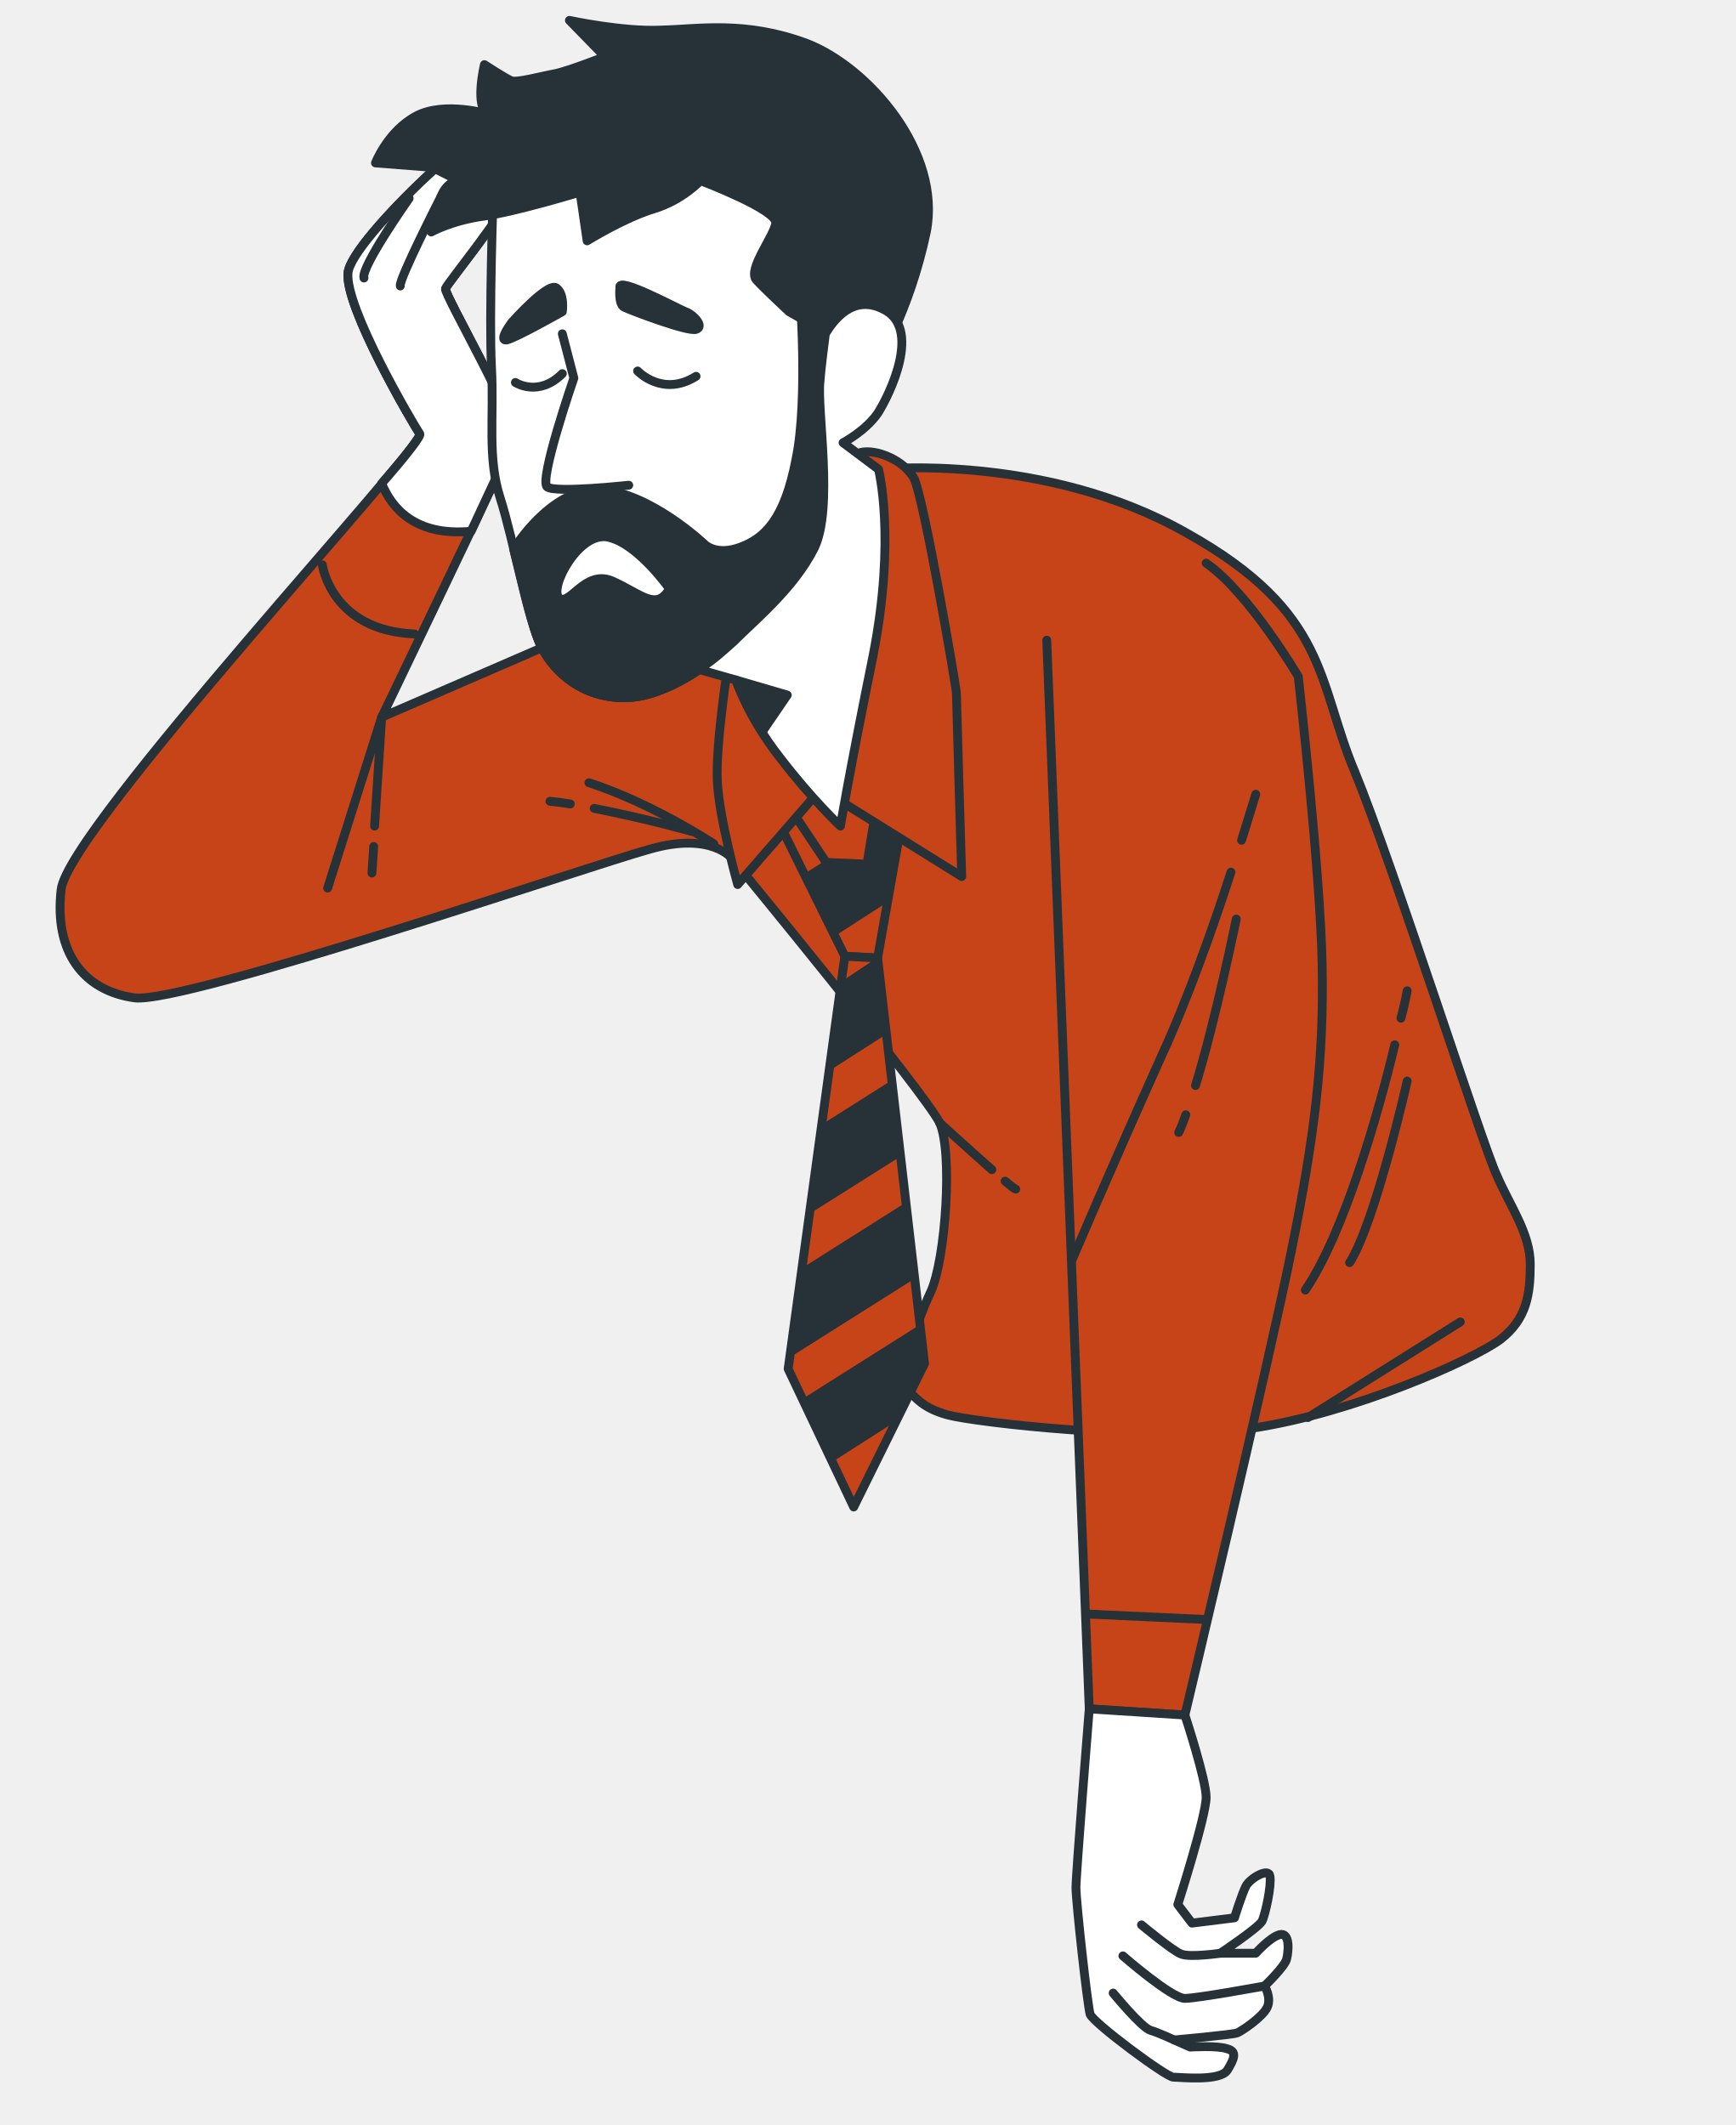
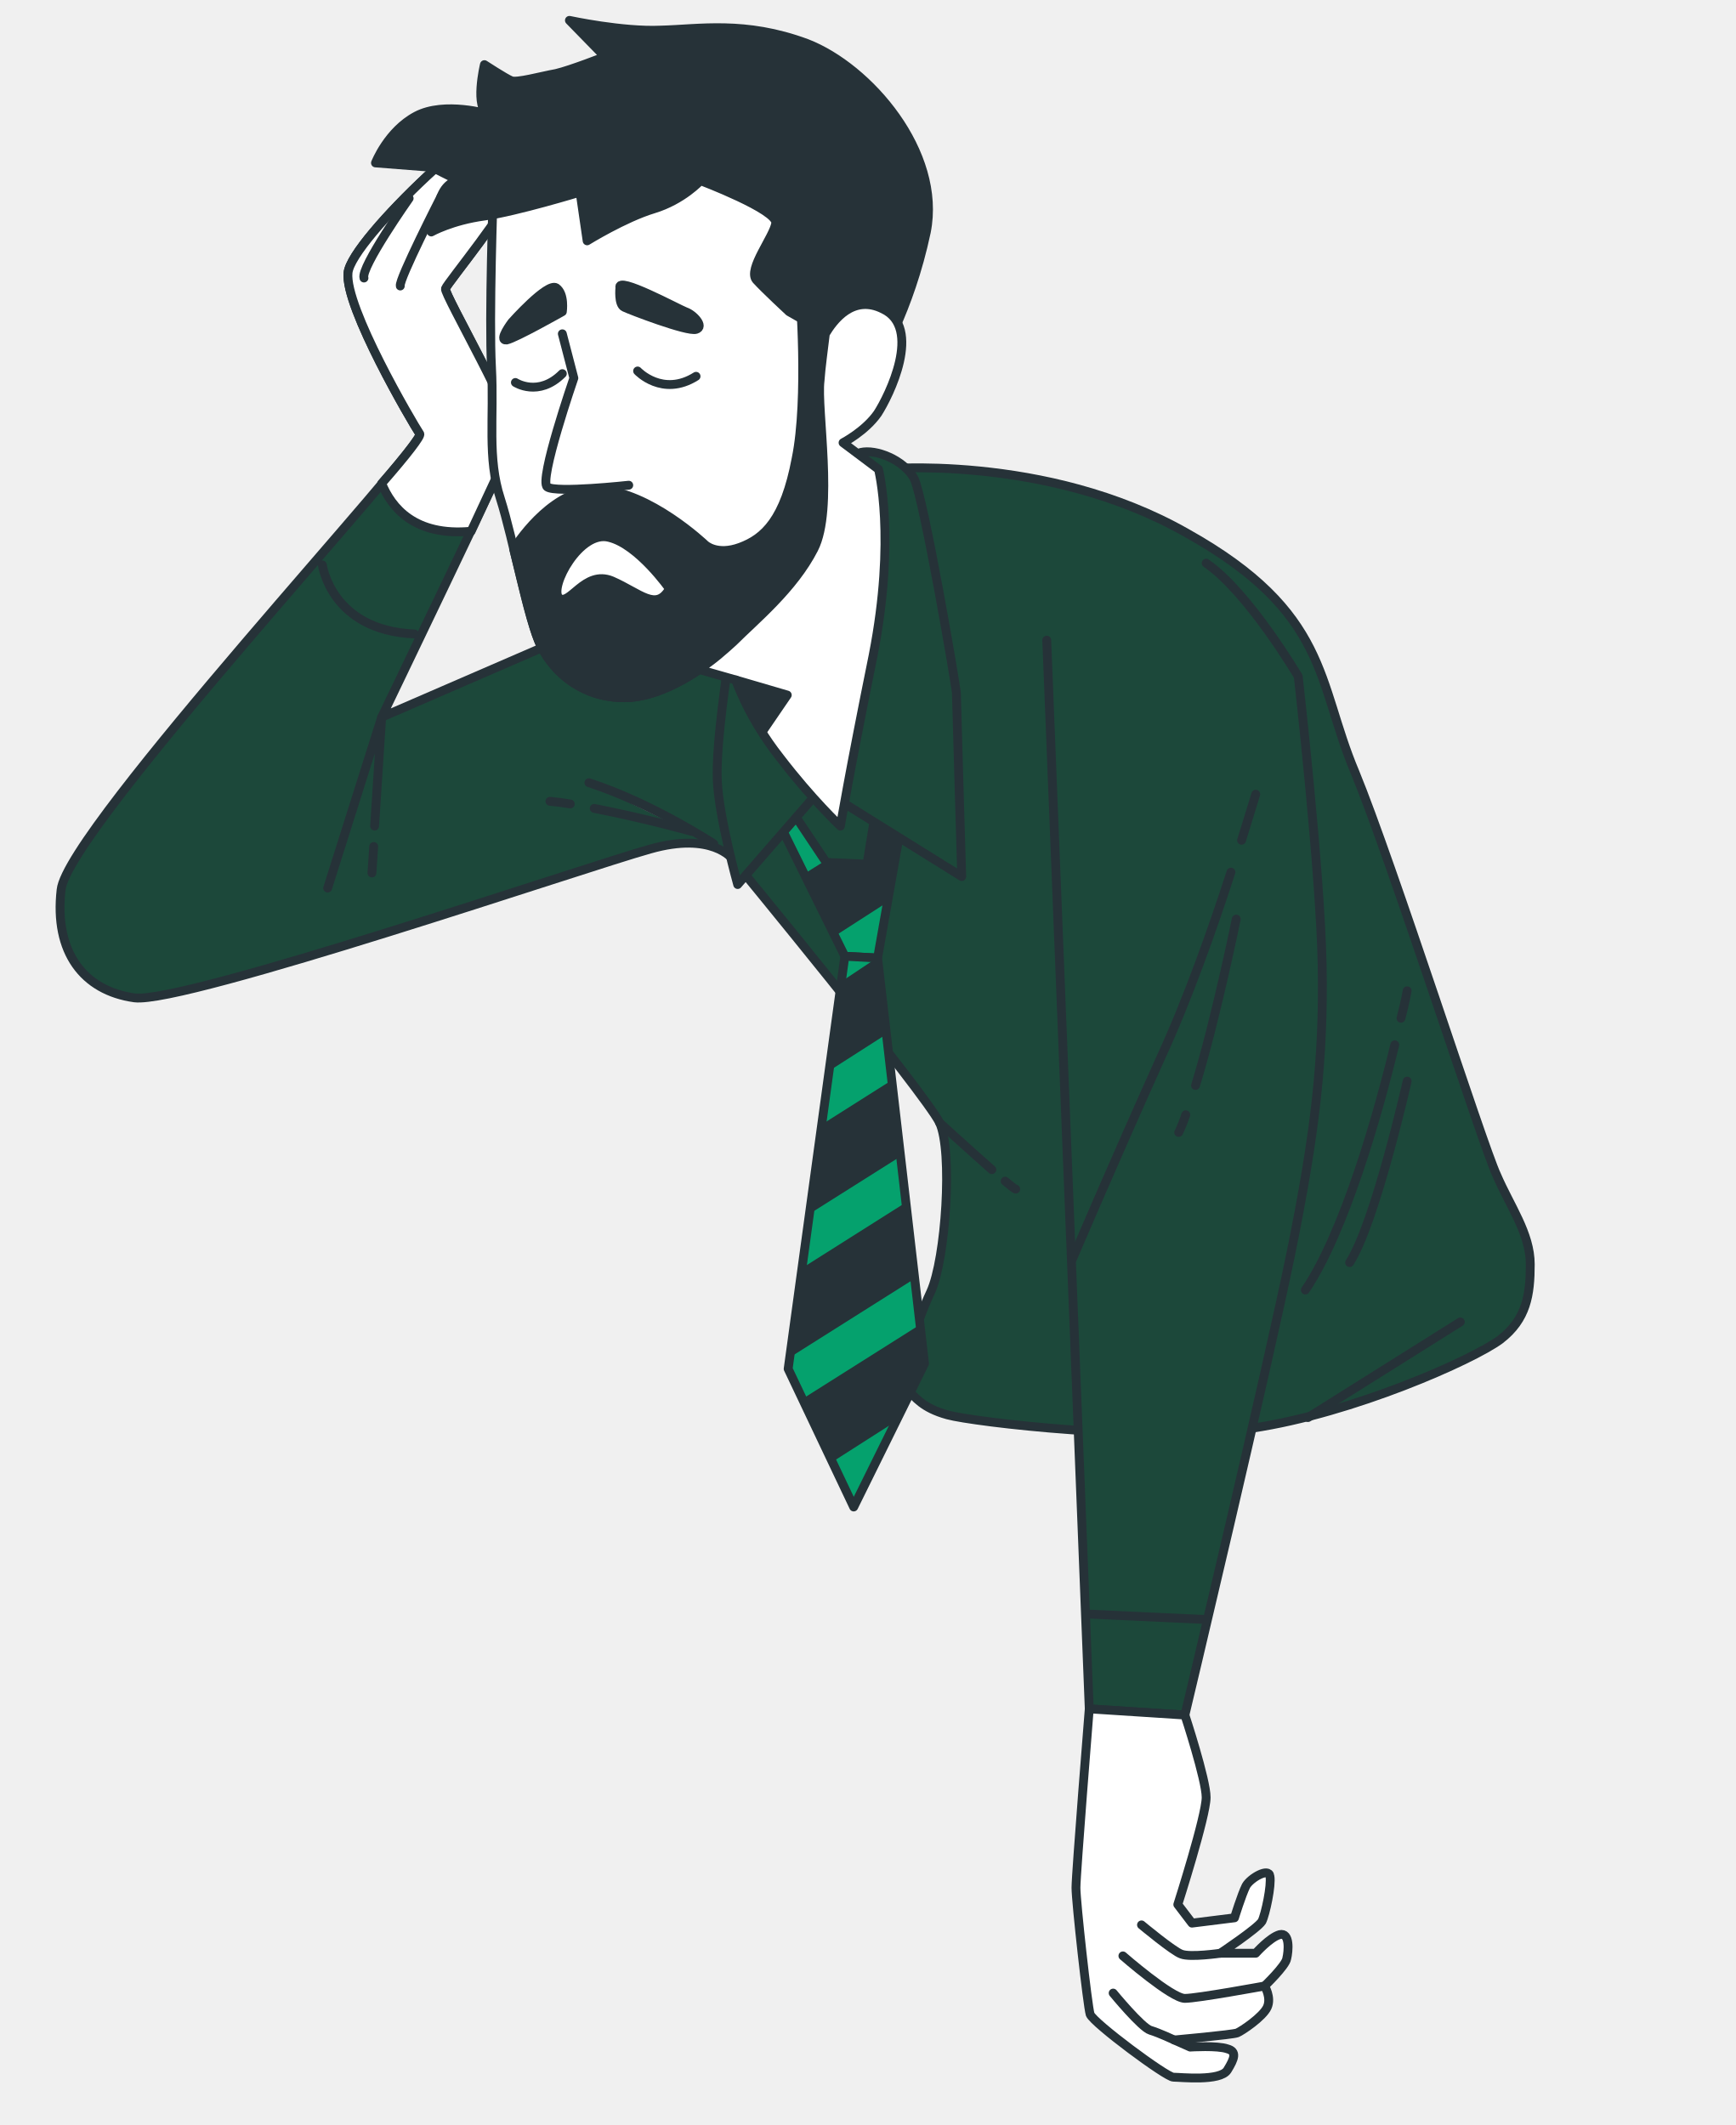
<svg xmlns="http://www.w3.org/2000/svg" version="1.2" viewBox="0 0 196 240" width="196" height="240">
-   <style>.a{fill:#92e3a9}.b{opacity:.7;fill:#fff}.c{fill:none;stroke:#263238;stroke-linecap:round;stroke-linejoin:round}.d{fill:#263238}.e{fill:#fff;stroke:#263238;stroke-linecap:round;stroke-linejoin:round}.f{fill:#263238;stroke:#263238;stroke-linecap:round;stroke-linejoin:round}.g{fill:#8a8a8a;stroke:#263238;stroke-linecap:round;stroke-linejoin:round}.h{fill:none;stroke:#fff;stroke-linecap:round;stroke-linejoin:round}.i{fill:#c74419;stroke:#263238;stroke-linecap:round;stroke-linejoin:round}</style>
+   <style>.a{fill:#92e3a9}.b{opacity:.7;fill:#fff}.c{fill:none;stroke:#263238;stroke-linecap:round;stroke-linejoin:round}.d{fill:#263238}.e{fill:#fff;stroke:#263238;stroke-linecap:round;stroke-linejoin:round}.f{fill:#263238;stroke:#263238;stroke-linecap:round;stroke-linejoin:round}.g{fill:#8a8a8a;stroke:#263238;stroke-linecap:round;stroke-linejoin:round}.h{fill:none;stroke:#fff;stroke-linecap:round;stroke-linejoin:round}.i{fill:#1c483a;stroke:#263238;stroke-linecap:round;stroke-linejoin:round}.j{fill:#05a16d;stroke:#263238;stroke-linecap:round;stroke-linejoin:round}</style>
  <path class="a" d="m-712.7 133.9c-13.1 40-41.5 83.8-83.3 98-63.1 21.5-68.8 73.3-183.3 72.9-17.9 0-34.5-1.9-49.8-5.3q-12.3-2.8-23.5-6.8c-67.9-24.5-105-82.7-110.3-144.9-7-81.9 48.7-123.1 84.9-147.5 36.3-24.3 77.7-114.6 190.3-115.2 17.2-0.1 34.4 1.6 51.1 5.5 38.3 8.8 77.6 29.9 101.3 62.2q2.6 3.6 5.1 7.4c31.9 49.6 35.5 119.3 17.5 173.7z" />
  <path class="b" d="m-706.7 133.9c-13.1 40-41.5 83.8-83.3 98-63.1 21.5-68.8 73.3-183.3 72.9-17.9 0-34.5-1.9-49.8-5.3q-12.3-2.8-23.5-6.8c-67.9-24.5-105-82.7-110.3-144.9-7-81.9 48.7-123.1 84.9-147.5 36.3-24.3 77.7-114.6 190.3-115.2 17.2-0.1 34.4 1.6 51.1 5.5 38.3 8.8 77.6 29.9 101.3 62.2q2.6 3.6 5.1 7.4c31.9 49.6 35.5 119.3 17.5 173.7z" />
  <path class="c" d="m-355.3 284.1h-461.8" />
  <path class="d" d="m-644.8 234.9c2.1 0.9 7.4 0.8 7.4 0.8 0 0-1.1-3.5-1.2-3.7-1.2-2.4-4.9-6.4-7.8-6-2.2 0.3-3.4 2.5-2.9 4.5 0.5 2 2.6 3.6 4.5 4.4z" />
  <path class="d" d="m-643 250.1c2.2 0.3 6.9-1 7.3-1.1 0.7 2.6 1.7 5.2 2.8 7.9q1 2.2 2.1 4.4c-0.4-0.6-0.8-1.2-0.9-1.2-1.7-2.1-6.3-4.9-9.1-3.8-2 0.9-2.5 3.3-1.5 5.1 1 1.8 3.4 2.7 5.4 3 2 0.3 6-0.8 7.1-1.1q0.4 0.9 0.8 1.7c1.4 2.8 2.8 5.5 4 8.1q0.7 1.5 1.3 2.9c-0.4-0.6-0.7-1-0.8-1.1-1.7-2-6.3-4.9-9.1-3.7-2 0.8-2.5 3.2-1.5 5 1 1.9 3.4 2.8 5.4 3.1 1.9 0.2 5.7-0.7 6.9-1.1 0.4 1 0.8 2 1.1 3 0.2 0.6 0.5 1.3 0.7 1.9q0.2 1.1 0.5 2 0.4 1.9 0.9 3.9 0.3 1.3 0.6 2.6c-0.5-1-1.4-2.8-1.5-3-1.4-2.2-5.5-5.8-8.4-5.1-2.1 0.6-3 2.8-2.3 4.8 0.7 2 3 3.3 4.9 3.8 2.1 0.7 6.8 0.1 7.4 0q0.4 2.1 0.7 4.1 0.2 1 0.4 1.9h1.8q-0.2-1.1-0.4-2.3-0.4-2.1-1-4.4c0.4-0.2 2.4-1 4.1-2 1.6 1.7 5.5 3.6 6 3.9q-0.8 2-1.6 3.8-0.2 0.5-0.4 1h1.9q0.1-0.1 0.2-0.3 0.8-2 1.6-4.3c0.6 0.1 5.2 1.1 7.4 0.6 1.9-0.4 4.3-1.6 5.2-3.5 0.8-1.9 0-4.2-2-4.9-2.9-0.9-7.2 2.3-8.8 4.4-0.1 0.2-0.9 1.7-1.5 2.6q0.4-0.9 0.7-1.8c0.5-1.2 0.9-2.5 1.3-3.8q0.3-1 0.6-2 0.3-1.1 0.6-2.1 0.5-2.4 0.9-5c1.1 0.4 5 1.8 7 1.6 2-0.1 4.5-0.8 5.7-2.6 1.1-1.8 0.7-4.2-1.2-5.2-2.7-1.3-7.5 1.2-9.4 3.1-0.1 0.1-1.3 1.6-2 2.5q0.3-1.6 0.5-3.1c0.4-3 0.6-6 0.9-9q0.2-1.4 0.3-2.8c0.4 0.2 5 1.9 7.2 1.7 2-0.1 4.5-0.9 5.7-2.6 1.1-1.8 0.7-4.2-1.2-5.2-2.7-1.4-7.5 1.2-9.4 3.1-0.1 0.1-1.8 2.3-2.3 2.9 0.3-2.1 0.5-4.1 0.8-6.1q0.6-4.1 1.7-7.9c0.2 0.1 5 1.9 7.3 1.7 2-0.1 4.5-0.9 5.6-2.6 1.1-1.8 0.7-4.2-1.2-5.2-2.6-1.4-7.4 1.2-9.3 3.1-0.2 0.1-2 2.5-2.4 2.9q0.1-0.2 0.2-0.5c0.8-2.7 1.9-5.2 3.1-7.5q1-1.9 2.2-3.7c0.8 0.4 4.7 2.3 6.8 2.4 2 0.1 4.6-0.4 5.9-2 1.3-1.6 1.2-4.1-0.6-5.3-2.5-1.6-7.5 0.4-9.6 2-0.1 0.1-1.2 1.2-2 2 0.4-0.6 0.7-1.1 1.1-1.6 1.2-1.9 2.5-3.6 3.6-5q1-1.3 1.8-2.3c1.1 0 5.3-0.1 7.2-1 1.8-0.8 3.9-2.4 4.3-4.5 0.4-2-0.8-4.1-2.9-4.4-3-0.3-6.6 3.8-7.7 6.3-0.1 0.2-1.2 3.6-1.1 3.6h0.1q-0.9 1-1.8 2.1c-1.2 1.5-2.5 3.1-3.8 5-1.3 1.8-2.7 3.9-3.9 6.2-1.3 2.3-2.5 4.8-3.4 7.5q0 0.1 0 0.1c0-0.8 0-3.3 0-3.5-0.4-2.7-2.6-7.6-5.6-8.1-2.1-0.4-3.9 1.2-4.1 3.3-0.1 2.1 1.4 4.2 2.9 5.6 1.7 1.5 6.3 2.9 6.7 3-0.8 2.6-1.5 5.4-2 8.2q-0.4 2.4-0.7 4.9c0-0.8 0-1.5 0-1.6-0.4-2.6-2.6-7.6-5.6-8.1-2.1-0.4-3.9 1.3-4.1 3.3-0.1 2.1 1.4 4.2 2.9 5.6 1.5 1.3 5.5 2.7 6.5 3q-0.1 0.9-0.2 1.9c-0.4 3-0.7 6-1.2 8.9q-0.2 1.6-0.5 3.1c0-0.7 0-1.2 0-1.3-0.4-2.7-2.6-7.6-5.5-8.2-2.2-0.4-4 1.3-4.1 3.4-0.2 2.1 1.3 4.2 2.8 5.5 1.5 1.3 5.1 2.6 6.4 3-0.3 1-0.5 2-0.7 3-0.2 0.7-0.4 1.4-0.6 2q-0.3 1-0.6 2c-0.5 1.2-0.9 2.5-1.4 3.7q-0.5 1.3-1 2.5c0.2-1.1 0.5-3.1 0.5-3.3 0-1.8-0.6-4.6-1.9-6.7q0-0.4 0-0.8c-0.4-2-2.3-3.5-4.4-3-2.9 0.8-4.7 5.9-4.8 8.6-0.1 0.1 0.1 1.8 0.1 2.9q-0.2-0.9-0.4-1.9c-0.3-1.2-0.7-2.5-1-3.9q-0.3-1-0.6-2c-0.2-0.6-0.5-1.3-0.7-2q-0.9-2.4-1.9-4.7c1.1-0.3 5.1-1.3 6.6-2.5 1.6-1.2 3.3-3.2 3.3-5.3 0-2.1-1.7-3.9-3.8-3.7-3 0.4-5.6 5.1-6.1 7.7-0.1 0.2-0.3 2.1-0.3 3.2q-0.7-1.4-1.3-2.8c-1.4-2.7-2.8-5.4-4.2-8q-0.7-1.3-1.3-2.5c0.4-0.1 5.1-1.2 6.9-2.6 1.6-1.2 3.3-3.2 3.3-5.3 0-2.1-1.7-3.9-3.9-3.6-2.9 0.3-5.5 5-6.1 7.7 0 0.2-0.3 2.9-0.3 3.6q-1.4-2.7-2.7-5.4-1.7-3.8-2.9-7.6c0.2 0 5.1-1.1 7-2.5 1.6-1.2 3.2-3.2 3.2-5.4 0-2-1.7-3.8-3.8-3.6-3 0.3-5.6 5.1-6.1 7.7-0.1 0.2-0.3 3.2-0.3 3.7q-0.1-0.2-0.2-0.4c-0.8-2.7-1.2-5.4-1.5-8q-0.3-2.2-0.3-4.3c0.9-0.1 5.3-0.7 7-1.8 1.8-1 3.6-2.8 3.9-4.9 0.2-2.1-1.3-4.1-3.4-4.1-3 0-6.1 4.5-7 7 0 0.2-0.3 1.6-0.5 2.7 0-0.6-0.1-1.3 0-1.9 0-2.3 0.1-4.3 0.2-6.2q0.2-1.5 0.3-2.9c0.9-0.6 4.4-3 5.4-4.8 1.1-1.7 1.9-4.1 1.2-6.1-0.8-1.9-3-3-4.9-2-2.7 1.4-3.4 6.7-3 9.4 0.1 0.2 1.1 3.7 1.1 3.7 0 0 0.1 0 0.1-0.1q-0.2 1.3-0.4 2.8c-0.1 1.8-0.3 3.9-0.4 6.2 0 2.3 0 4.7 0.2 7.3 0.2 2.7 0.6 5.4 1.4 8.2q0 0 0 0.1c-0.5-0.8-1.9-2.8-2-3-1.7-2-6.3-4.9-9.1-3.7-2 0.9-2.6 3.2-1.6 5.1 1.1 1.8 3.5 2.7 5.5 3z" />
  <path class="d" d="m-583.6 283c0.1 0 1-3.5 1-3.7 0.4-2.7-0.5-8-3.2-9.3-1.9-1-4.1 0.2-4.8 2.1-0.7 2 0.2 4.5 1.3 6.1 1.3 2 5.7 4.8 5.7 4.8z" />
  <path class="d" d="m-336.8 257.9c1 0.5 3.4 0.4 3.4 0.4 0 0-0.5-1.6-0.5-1.7-0.6-1.1-2.3-2.9-3.6-2.8-1 0.2-1.6 1.2-1.4 2.1 0.3 0.9 1.2 1.7 2.1 2z" />
  <path class="d" d="m-679 275c1.1 0.1 3.2-0.5 3.4-0.6q0.5 1.9 1.3 3.7 0.5 1 1 2c-0.2-0.3-0.4-0.5-0.4-0.5-0.8-1-3-2.3-4.2-1.8-0.9 0.4-1.2 1.5-0.8 2.4 0.5 0.8 1.6 1.2 2.6 1.4 0.9 0.1 2.7-0.4 3.2-0.5q0.2 0.4 0.4 0.8 1 1.8 1.9 3.7 0.3 0.6 0.5 1.3c-0.1-0.3-0.3-0.5-0.3-0.5-0.8-0.9-2.9-2.3-4.2-1.7-0.9 0.4-1.2 1.5-0.7 2.3 0.4 0.9 1.6 1.3 2.5 1.4 0.9 0.1 2.6-0.3 3.2-0.5q0.2 0.7 0.5 1.4 0.2 0.4 0.3 0.9 0.1 0.5 0.2 0.9 0.3 0.9 0.5 1.8 0.1 0.6 0.2 1.2c-0.2-0.4-0.6-1.3-0.7-1.4-0.6-1-2.5-2.6-3.8-2.3-1 0.2-1.4 1.3-1.1 2.2 0.3 0.9 1.4 1.5 2.3 1.8 0.9 0.3 3.1 0 3.4 0q0.1 0.9 0.3 1.8 0.1 0.5 0.2 0.9h0.8q-0.1-0.5-0.2-1-0.2-1-0.4-2.1c0.1-0.1 1.1-0.4 1.9-0.9 0.7 0.8 2.5 1.7 2.7 1.8q-0.3 0.9-0.7 1.7-0.1 0.3-0.2 0.5h0.9q0-0.1 0-0.1 0.4-1 0.8-2c0.3 0.1 2.4 0.5 3.4 0.3 0.9-0.2 2-0.7 2.4-1.6 0.4-0.9 0-2-0.9-2.3-1.3-0.4-3.3 1-4.1 2 0 0.1-0.4 0.8-0.6 1.2q0.1-0.4 0.3-0.8 0.3-0.9 0.6-1.8 0.1-0.4 0.3-0.9c0.1-0.3 0.1-0.6 0.2-1q0.3-1.1 0.5-2.2c0.5 0.1 2.2 0.8 3.2 0.7 0.9-0.1 2-0.4 2.6-1.2 0.5-0.8 0.3-2-0.6-2.4-1.2-0.6-3.4 0.5-4.3 1.4 0 0.1-0.6 0.8-0.9 1.1q0.1-0.7 0.2-1.4 0.3-2 0.4-4.1 0.1-0.7 0.2-1.3c0.2 0.1 2.3 0.8 3.3 0.8 0.9-0.1 2.1-0.4 2.6-1.3 0.5-0.8 0.3-1.9-0.5-2.3-1.3-0.7-3.5 0.5-4.4 1.4 0 0-0.8 1.1-1 1.3q0.1-1.4 0.3-2.8 0.3-1.9 0.8-3.6c0.1 0 2.3 0.8 3.4 0.8 0.9-0.1 2-0.4 2.6-1.3 0.5-0.8 0.3-1.9-0.6-2.3-1.2-0.7-3.4 0.5-4.3 1.4-0.1 0-0.9 1.1-1.1 1.3q0.1-0.1 0.1-0.2c0.4-1.2 0.9-2.4 1.4-3.4q0.5-1 1-1.8c0.4 0.2 2.2 1.1 3.2 1.1 0.9 0.1 2.1-0.1 2.7-0.9 0.6-0.7 0.6-1.9-0.3-2.4-1.1-0.8-3.4 0.1-4.4 0.9-0.1 0-0.5 0.5-0.9 0.9q0.2-0.4 0.5-0.7c0.6-0.9 1.1-1.7 1.7-2.4q0.4-0.5 0.8-1c0.5 0 2.5 0 3.3-0.5 0.9-0.3 1.8-1.1 2-2 0.2-1-0.4-1.9-1.4-2-1.3-0.2-3 1.7-3.5 2.8 0 0.1-0.5 1.7-0.5 1.7q-0.4 0.5-0.8 1c-0.5 0.7-1.1 1.4-1.7 2.3-0.6 0.8-1.3 1.8-1.8 2.8-0.6 1.1-1.2 2.3-1.6 3.5q0 0 0 0.1c0-0.4 0-1.6 0-1.7-0.2-1.2-1.2-3.5-2.6-3.7-1-0.2-1.8 0.6-1.9 1.5 0 1 0.7 2 1.4 2.6 0.7 0.7 2.9 1.4 3.1 1.4q-0.6 1.8-1 3.8-0.2 1.1-0.3 2.2c0-0.3 0-0.7 0-0.7-0.2-1.2-1.2-3.5-2.6-3.8-0.9-0.1-1.8 0.6-1.9 1.6 0 1 0.7 1.9 1.4 2.6 0.7 0.6 2.5 1.2 3 1.3q-0.1 0.5-0.1 0.9-0.3 2.1-0.6 4.1-0.1 0.8-0.2 1.5c0-0.3 0-0.6 0-0.7-0.2-1.2-1.2-3.5-2.6-3.7-0.9-0.2-1.8 0.6-1.9 1.5 0 1 0.7 2 1.4 2.6 0.6 0.6 2.3 1.2 2.9 1.4q-0.2 0.7-0.3 1.4-0.2 0.4-0.3 0.9-0.1 0.5-0.3 0.9-0.3 0.9-0.6 1.7-0.2 0.6-0.5 1.1c0.1-0.4 0.2-1.4 0.2-1.4 0.1-0.9-0.2-2.2-0.8-3.1q0-0.2 0-0.4c-0.2-0.9-1.1-1.6-2-1.4-1.4 0.4-2.2 2.7-2.3 3.9 0 0.1 0 0.9 0.1 1.4q-0.1-0.4-0.2-0.9-0.2-0.8-0.5-1.8-0.1-0.4-0.3-0.9c0-0.3-0.2-0.6-0.3-0.9q-0.4-1.1-0.9-2.2c0.5-0.1 2.4-0.6 3.1-1.1 0.7-0.6 1.5-1.5 1.5-2.5 0-1-0.8-1.8-1.8-1.7-1.3 0.2-2.5 2.4-2.8 3.6 0 0.1-0.1 0.9-0.1 1.4q-0.3-0.6-0.6-1.3-0.9-1.8-1.9-3.7-0.3-0.5-0.6-1.1c0.1 0 2.3-0.6 3.2-1.2 0.7-0.5 1.5-1.5 1.5-2.4 0-1-0.8-1.8-1.8-1.7-1.4 0.1-2.6 2.3-2.8 3.5 0 0.1-0.2 1.4-0.2 1.7q-0.6-1.2-1.2-2.5-0.8-1.7-1.4-3.5c0.1 0 2.4-0.5 3.3-1.2 0.7-0.5 1.5-1.4 1.5-2.4-0.1-1-0.8-1.8-1.8-1.7-1.4 0.1-2.6 2.3-2.8 3.6-0.1 0-0.2 1.4-0.2 1.7q0-0.1-0.1-0.2c-0.3-1.3-0.5-2.5-0.7-3.7q-0.1-1-0.1-2c0.4-0.1 2.4-0.3 3.3-0.8 0.8-0.5 1.6-1.3 1.7-2.3 0.1-1-0.6-1.9-1.6-1.9-1.3 0-2.8 2.1-3.1 3.2-0.1 0.1-0.2 0.8-0.3 1.3q0-0.5 0-0.9c0-1 0.1-2 0.1-2.8q0.1-0.8 0.2-1.4c0.4-0.2 2-1.4 2.5-2.2 0.4-0.8 0.8-1.9 0.5-2.8-0.4-0.9-1.4-1.4-2.3-0.9-1.2 0.6-1.5 3.1-1.3 4.3 0 0.1 0.4 1.7 0.5 1.7q-0.1 0.6-0.2 1.2c-0.1 0.9-0.1 1.9-0.2 2.9 0 1.1 0 2.2 0.1 3.4 0.1 1.2 0.3 2.5 0.6 3.8q0.1 0 0.1 0c-0.3-0.3-0.9-1.3-1-1.4-0.8-0.9-2.9-2.2-4.2-1.7-0.9 0.4-1.1 1.5-0.7 2.4 0.5 0.8 1.6 1.2 2.5 1.4z" />
  <path class="d" d="m-374.2 299.5c0 0 0.4-1.7 0.4-1.8 0.2-1.2-0.2-3.7-1.4-4.3-0.9-0.4-1.9 0.1-2.3 1-0.3 1 0.1 2.1 0.6 2.9 0.6 0.9 2.7 2.2 2.7 2.2z" />
  <path class="c" d="m-466.7-34.7c-6 3.5-8.3 10.4-9.4 13.7-1.5 4.5-6.8-3.1-17.4 0.7-10.6 3.8-12.1 12.1-14.4 14.4-2.3 2.3-17.4 8.3-17.4 8.3h151.9" />
  <path class="c" d="m-370.8 36.4h18.4c0 0 3-16.6-3.8-25-6.8-8.3-21.9 3.8-26.5-8.3 0 0-13.6-19.7-30.3-21.2-16.6-1.5-23.4 11.4-28.7 18.2-5.3 6.8-8.4-3-21.2-3" />
  <path class="c" d="m-330.5-3.1c-3.1 2.9-3.5 6.7-3.5 6.7" />
  <path class="c" d="m-593.7-21.1c0 0-10.6-10.6-22.7-9.8-12.1 0.7-7.6 15.1-12.9 19.7-5.3 4.5-11.4-1.5-18.2 0.7" />
  <path class="c" d="m-438.6-2.4c-3.9 2.3-5.4 6.8-6.1 8.9-1 3-4.5-2-11.4 0.5-6.9 2.5-7.9 7.9-9.4 9.4-1.5 1.5-11.4 5.4-11.4 5.4h99.3" />
  <path class="c" d="m-371.7 21.8h12.1c0 0 1.9-10.8-2.5-16.3-4.5-5.4-14.3 2.5-17.3-5.4 0 0-8.9-12.9-19.8-13.9-10.9-1-15.3 7.4-18.8 11.9-3.5 4.4-5.4-2-13.9-2" />
  <path class="c" d="m-426.2 44c-2 1.9-2.3 4.4-2.3 4.4" />
  <path class="c" d="m-375.4 7.5c0 0-6.9-6.9-14.8-6.4-8 0.5-5 9.9-8.4 12.9-3.5 2.9-7.5-1-11.9 0.5" />
  <path class="c" d="m-373.4 51.4c-2.8 1.6-3.8 4.8-4.3 6.3-0.7 2-3.1-1.4-8 0.3-4.8 1.7-5.5 5.5-6.5 6.6-1 1-7.9 3.7-7.9 3.7h69.2" />
  <path class="c" d="m-338.5 62.3h8.4c0 0 1.4-7.5-1.7-11.3-3.1-3.8-10 1.7-12.1-3.8 0 0-6.2-9-13.8-9.7-7.6-0.7-10.7 5.2-13.1 8.3-2.4 3.1-3.8-1.4-9.6-1.4" />
  <path fill-rule="evenodd" class="e" d="m-319.6 54.2c-1.4 1.3-1.6 3-1.6 3" />
  <path class="c" d="m-342.3 62.3c0 0-4.8-4.9-10.3-4.5-5.5 0.3-3.5 6.9-5.9 9-2.4 2-5.1-0.7-8.2 0.3" />
  <path fill-rule="evenodd" class="f" d="m-511.4 215.9v-41.7h-50.7v-24.7l44.2-103.4h33.7v105h17.4v23.1h-17.4v41.7zm-26.4-64.8h26.4v-73.7z" />
  <path fill-rule="evenodd" class="f" d="m-513.2 232.4q-14.9 0-24.7-6.3-9.7-6.3-14.6-17.4-5-11.1-5-25.5v-75.3q0-14.8 4.7-26.1 4.8-11.2 14.5-17.5 9.8-6.2 25.1-6.2 15.3 0 25 6.2 9.7 6.3 14.5 17.5 4.7 11.3 4.7 26.1v75.3q0 14.4-5 25.5-4.9 11.1-14.6 17.4-9.8 6.3-24.6 6.3zm0-24.9q6.4 0 9.6-4 3.1-4 4.2-9.6 1-5.7 1-11.2v-74.4q0-5.8-0.9-11.6-1-5.7-4.1-9.7-3.1-4-9.8-4-6.8 0-9.9 4-3.1 4-4.1 9.7-0.9 5.8-0.9 11.6v74.4q0 5.5 1.1 11.2 1.2 5.6 4.3 9.6 3.2 4 9.5 4z" />
  <path fill-rule="evenodd" class="f" d="m-520.9 144.9v-41.7h-50.7v-24.7l44.2-103.4h33.8v105h17.4v23.1h-17.4v41.7zm-26.4-64.8h26.4v-73.7z" />
  <path fill-rule="evenodd" class="e" d="m-539.8 242.9v-41.7h-50.7v-24.7l44.2-103.4h33.8v105h17.4v23.1h-17.4v41.7zm-26.4-64.8h26.4v-73.7z" />
  <path fill-rule="evenodd" class="e" d="m-918.6 217.4q-14.9 0-24.6-6.3-9.8-6.3-14.7-17.4-4.9-11.1-4.9-25.5v-75.3q0-14.8 4.7-26.1 4.7-11.2 14.4-17.5 9.8-6.2 25.1-6.2 15.3 0 25 6.2 9.8 6.3 14.5 17.5 4.7 11.3 4.7 26.1v75.3q0 14.4-4.9 25.5-4.9 11.1-14.7 17.4-9.7 6.3-24.6 6.3zm0-24.9q6.5 0 9.6-4 3.2-4 4.2-9.6 1.1-5.7 1.1-11.2v-74.4q0-5.8-1-11.6-0.9-5.7-4.1-9.7-3.1-4-9.8-4-6.7 0-9.9 4-3.1 4-4 9.7-1 5.8-1 11.6v74.4q0 5.5 1.2 11.2 1.1 5.6 4.3 9.6 3.1 4 9.4 4z" />
  <path fill-rule="evenodd" class="e" d="m-555.2 245.9v-41.7h-50.7v-24.7l44.2-103.4h33.7v105h17.4v23.1h-17.4v41.7zm-26.4-64.8h26.4v-73.7z" />
  <path fill-rule="evenodd" class="d" d="m-601.5 85.9q-3.5 0-5.6-1.3-2.1-1.3-3-3.7-0.9-2.5-0.9-5.9v-12.4q0-3.4 0.9-5.8 0.9-2.4 3-3.7 2.1-1.2 5.6-1.2 3.6 0 5.7 1.2 2.1 1.3 3 3.7 0.9 2.4 0.9 5.8v12.5q0 3.3-0.9 5.7-0.9 2.5-3 3.8-2.1 1.3-5.7 1.3zm0-4.4q1.5 0 2.3-0.7 0.7-0.6 0.9-1.8 0.3-1.1 0.3-2.5v-15.3q0-1.4-0.3-2.5-0.2-1.1-0.9-1.8-0.8-0.6-2.3-0.6-1.4 0-2.2 0.6-0.7 0.7-0.9 1.8-0.3 1.1-0.3 2.5v15.3q0 1.4 0.2 2.5 0.3 1.2 1 1.8 0.7 0.7 2.2 0.7z" />
  <path fill-rule="evenodd" class="d" d="m-596.4 79.9q-3.5 0-5.6-1.3-2.1-1.3-3-3.7-0.9-2.5-0.9-5.9v-12.4q0-3.4 0.9-5.8 0.9-2.4 3-3.7 2.1-1.2 5.6-1.2 3.7 0 5.7 1.2 2.1 1.3 3 3.7 1 2.4 1 5.8v12.5q0 3.3-1 5.7-0.9 2.5-3 3.8-2 1.3-5.7 1.3zm0-4.4q1.6 0 2.3-0.7 0.7-0.6 0.9-1.8 0.3-1.1 0.3-2.5v-15.3q0-1.4-0.3-2.5-0.2-1.1-0.9-1.8-0.7-0.6-2.3-0.6-1.4 0-2.1 0.6-0.8 0.7-1 1.8-0.3 1.1-0.3 2.5v15.3q0 1.4 0.3 2.5 0.2 1.2 0.9 1.8 0.8 0.7 2.2 0.7z" />
  <path fill-rule="evenodd" class="d" d="m-607.3 94.5v-33.3h9.8q3 0 4.9 1.1 1.8 1.1 2.7 3.3 0.9 2.1 0.9 5.1 0 3.2-1.1 5.2-1.1 2-3.1 2.9-2 0.9-4.7 0.9h-3.3v14.8zm6.1-19.1h2.3q1.6 0 2.6-0.4 0.9-0.5 1.2-1.6 0.4-1 0.4-2.8 0-1.8-0.3-2.9-0.2-1.1-1.1-1.7-0.9-0.5-2.8-0.5h-2.3z" />
  <path class="d" d="m-586.4 79.9q-3 0-5-1.1-2-1.2-3.1-3.5-1-2.2-1.1-5.5l5.2-1q0.1 1.9 0.5 3.4 0.4 1.5 1.2 2.3 0.8 0.8 2.1 0.8 1.5 0 2.1-0.9 0.6-0.9 0.6-2.3 0-2.1-1-3.5-1-1.4-2.6-2.8l-4.2-3.7q-1.8-1.5-2.8-3.4-1.1-1.9-1.1-4.6 0-4 2.3-6.1 2.3-2.1 6.3-2.1 2.4 0 3.9 0.7 1.6 0.7 2.5 2 0.9 1.2 1.4 2.9 0.4 1.6 0.6 3.4l-5.2 0.9q-0.1-1.6-0.4-2.8-0.2-1.2-0.9-1.9-0.7-0.7-2-0.7-1.4 0-2.1 0.9-0.7 0.8-0.7 2.2 0 1.6 0.7 2.7 0.7 1.1 2 2.3l4.2 3.6q2 1.7 3.5 4.1 1.4 2.3 1.4 5.6 0 2.4-1 4.2-1.1 1.8-2.9 2.9-1.9 1-4.4 1z" />
  <path class="d" d="m-650.4 78.5v-5.4h5.5v5.4zm1.7-7.8l-1.7-25.4h5.6l-2 25.4z" />
  <path class="f" d="m-688.8 302.5v7.1h3.7v-4.1c0-1.9 1.5-3.4 3.3-3.4h12.3c1.8 0 3.3 1.5 3.3 3.4v4.1h3.7v-7.1c0-1.8-1.5-3.3-3.3-3.3h-19.7c-1.8 0-3.3 1.5-3.3 3.3z" />
  <path class="f" d="m-801.5 347.7h-70.6c-2.6 0-4.7 2.1-4.7 4.7v56.7c0 1.7 1.4 3 3 3h73.9c1.7 0 3.1-1.3 3.1-3v-56.7c0-2.6-2.1-4.7-4.7-4.7z" />
  <path class="g" d="m-791.8 353.7h-70.5c-2.6 0-4.7 2.1-4.7 4.7v56.7c0 1.7 1.3 3 3 3h73.9c1.7 0 3-1.3 3-3v-56.7c0-2.6-2.1-4.7-4.7-4.7z" />
  <path class="f" d="m-692 58.2c0 0-20.1 60.4-21.8 71.3-1.8 10.9-0.7 24.5 0.4 31.4 1 6.8 11.7 66.1 11.7 66.1 0 0-2.6-0.8-2.8 1.1-0.2 1.9 0.5 10 0.5 10 0 0-2.8 3.9-10.1 8.1-7.3 4.3-10.9 5.5-8.7 6.9 2.2 1.4 11.5 1.9 15.3 1.3 3.8-0.5 14.1-1.7 15.7-2 1.7-0.3 6.8 0.8 8.4-2.1 1.6-2.9 0.4-11.7 0.8-14.9 0.4-3.1-1.8-8-1.9-8.8 0-0.7-2-67.7-2-67.7l1.3-16.7c0 0-0.4 15.9 1.4 17.7 1.9 1.7 20.9 67.9 20.9 67.9l-1.9 2.9 2.3 6.4-1.8 4.1c0 0-8.6 8.1-12.2 10.1-3.5 2-7.1 2.6-5.1 4.2 1.9 1.6 21 0.7 21 0.7l20-4.1c0 0 3-3.4 2.5-6.2-0.6-2.9-3.2-13.1-3.2-13.1 0 0 0.6-13.4-0.1-13.9-0.7-0.4-4.4-5.4-4.7-7.3-0.3-1.9-2.4-39.3-4.6-45.6-2.2-6.3-4.9-16.1-4.9-16.1 0 0 1.6-1.6 1.7-3.3 0.1-1.7-0.4-4.7-0.4-4.7 0 0 20.8-54.3 21.8-57.5 1-3.1 5.3-19.8 5.3-26.5 0-6.7-0.5-11.7-0.5-11.7 0 0-16.3 7.4-32.8 8.1-16.4 0.8-31-0.2-31-0.2z" />
  <path class="h" d="m260.9 154.3c0 0 0 16.3 8.2 19.4" />
  <path class="h" d="m267.7 155.5c0 0 0.4 11-1.7 20.8" />
  <path class="h" d="m236.1 202.3c-2.3 4.8-4 8.5-4 8.8" />
  <path class="h" d="m267.9 167.5c0 0-5.2 11-9.5 20" />
  <path class="h" d="m229.9 240.3l8.8-37.8-9.3-8.2" />
  <path class="h" d="m192.9 269.5l1-3.9" />
  <path class="i" d="m67.1 70.6l-24 10.4c0 0 14.3-29.7 14.9-31.4 0.6-1.8-7.9-16.4-7.7-17 0.2-0.6 7.5-9.5 7.7-11.4 0.2-1.9 4.2-8.7 1.2-9.1-3.1-0.4-19.5 14.9-19.9 18.7-0.4 3.9 7.3 17 8.1 18.2 0.8 1.1-39.8 44.6-40.5 51.5-0.8 7 2.5 11.4 8.3 12.2 5.7 0.7 51.3-14.9 58.2-16.8 7-2 9.3 1.1 9.3 1.1 0 0 21.8 26.5 23.4 29.8 1.5 3.2 0.7 15.4-1 19.1-1.7 3.6-3.7 10-2.7 11 1 0.9 1.7 2.1 4.6 2.9 2.9 0.8 23 3.2 34.4 1.5 11.4-1.7 24.9-7.7 28-10 3-2.3 3.4-5.1 3.4-8.5 0-3.5-2.3-6.6-3.8-10.1-1.6-3.4-11.8-35.3-16-45.5-4.3-10.2-2.9-18-19-27-16-9.1-34.8-7.2-34.8-7.2z" />
  <path class="c" d="m42.2 95.6l-0.2 3" />
  <path class="c" d="m37 100.3l6.1-19.3-0.8 12.3" />
  <path class="c" d="m36.4 63.8c0 0 1 7.4 10.4 7.8" />
  <path class="e" d="m80.6 95.3c0 0-7-4.6-14.1-6.9" />
  <path class="c" d="m64.4 90.8q-1.2-0.2-2.3-0.3" />
  <path class="c" d="m78.1 93.9c0 0-4.9-1.4-11-2.6" />
  <path class="c" d="m113.5 133.4c0.6 0.5 1.1 0.9 1.2 0.9" />
  <path class="c" d="m106.1 126.8c0 0 3.4 3.1 5.9 5.3" />
  <path class="c" d="m147.7 160.1l17.2-10.8" />
  <path class="c" d="m157.5 118c-1.9 7.9-5.7 21.2-10.1 27.7" />
  <path class="c" d="m158.9 111.9c0 0-0.2 1.2-0.7 3.1" />
  <path class="c" d="m158.9 122.1c0 0-3.6 16-6.5 20.5" />
  <path class="e" d="m53.2 60c2.5-5.4 4.6-9.8 4.8-10.4 0.6-1.8-7.9-16.4-7.7-17 0.2-0.6 7.5-9.5 7.7-11.4 0.2-1.9 4.2-8.7 1.2-9.1-3.1-0.4-19.5 14.9-19.9 18.7-0.4 3.9 7.3 17 8.1 18.2 0.2 0.2-1.5 2.4-4.3 5.6 1.1 2.7 3.7 6 10.1 5.4z" />
  <path class="c" d="m49.8 22.2c0 0-4.8 9.4-4.6 10.1" />
  <path class="c" d="m46.2 22.4c0 0-5.5 7.8-5.1 9" />
-   <path class="i" d="m87.7 92.4l7.7 15.6 3.7 0.2 3.1-17.5-2.5-4.1-1.8 11-4.6-0.2-5.4-8.1z" />
-   <path class="i" d="m95.4 108l-6.4 46.6 7.4 15.6 8-16.2-5.3-45.8z" />
+   <path class="j" d="m87.7 92.4l7.7 15.6 3.7 0.2 3.1-17.5-2.5-4.1-1.8 11-4.6-0.2-5.4-8.1z" />
+   <path class="j" d="m95.4 108l-6.4 46.6 7.4 15.6 8-16.2-5.3-45.8z" />
  <path class="d" d="m94.3 105.7l5.9-3.8 1.8-10.4-3.4 2.2-0.7 3.9-4.6-0.2-0.1-0.2-2.4 1.5z" />
  <path class="d" d="m99.1 108.2h-0.1z" />
  <path class="d" d="m100.7 122l-7.9 5-1.4 10.1 10.3-6.5z" />
  <path class="d" d="m100.1 116.8l-1-8.6h-0.1l-3.9 2.6-1.4 10.1z" />
  <path class="d" d="m102.3 135.8l-11.7 7.4-1.4 10.1 14.1-8.9z" />
  <path class="d" d="m101.2 160.5l3.2-6.5-0.5-4.4-13.3 8.4 3.4 7.1z" />
  <path class="i" d="m82.3 74.5c0 0-1.5 9.4-1.3 13.7 0.2 4.2 2.3 11.7 2.3 11.7l9.4-10.8 15.9 9.9c0 0-0.6-20.1-0.6-20.7 0-0.6-3.7-22.2-4.8-24.3-1.2-2.1-4.3-3.3-6-2.9-1.8 0.4-14.9 23.4-14.9 23.4z" />
  <path class="e" d="m55.7 21.7c0 0-0.5 14.2-0.2 19.8 0.3 5.7-0.5 10.2 1 14.8 1.5 4.7 3.1 13.7 4.6 16.7 1.5 3 4.7 5.8 9.4 5.8 4.6 0 9.8-3.8 12.3-6.3 2.5-2.5 6.8-6 9.1-10.5 2.3-4.5 0.3-15.8 0.7-19 0.3-3.1 1-8.6 1-8.6 0 0 3.3-8.2 0.6-12-2.6-3.8-14.4-8.1-23.4-7.3-9 0.8-15.1 6.6-15.1 6.6z" />
  <path class="c" d="m63.5 37.7l1.3 5c0 0-4 11.6-3 12.3 1 0.7 9.2-0.2 9.2-0.2" />
  <path class="f" d="m70 32.5c0 0-0.2 1.9 0.5 2.2 0.6 0.3 7.1 2.8 8.1 2.5 1-0.3-0.3-1.7-1.2-2-0.8-0.3-7.8-4.1-7.4-2.7z" />
  <path class="f" d="m63.5 35.2c0 0-5.3 3-6.3 3.2-1 0.1 0.6-2 0.6-2 0 0 4-4.5 5-3.9 1 0.7 0.7 2.7 0.7 2.7z" />
  <path class="c" d="m72 41.9c0 0 2.8 3 6.6 0.6" />
  <path class="c" d="m58.2 43.2c0 0 2.6 1.7 5.3-1" />
  <path class="f" d="m92.6 43c0.3-2.8 0.9-7.6 1-8.5l-3.3-1.8c0 0 1 12.3-0.4 19.1-1.3 6.9-3.6 9-6.3 10-2.7 1-4-0.3-4-0.3 0 0-6.3-6-12-6.2-4.9-0.1-8.7 5.3-9.6 6.7 1.1 4.3 2.1 9 3.1 11 1.5 3 4.7 5.8 9.4 5.8 4.6 0 9.8-3.8 12.3-6.3 2.5-2.5 6.8-6 9.1-10.5 2.3-4.5 0.3-15.8 0.7-19z" />
  <path class="e" d="m75.6 66.5c0 0-3.5-5-6.8-5.8-3.3-0.9-6.8 5.6-5.7 6.8 1.2 1.1 2.9-3.2 6-1.9 3.2 1.4 5 3.5 6.5 0.9z" />
  <path class="f" d="m55.2 12.9c0 0-5-1.5-8.2 0.2-3.2 1.7-4.6 5.3-4.6 5.3l6.4 0.5 3 1.5c0 0-1.3 0-2 1.8-0.6 1.9-1.1 4-1.1 4 0 0 2.3-1.3 6-1.8 3.6-0.5 10.8-2.7 10.8-2.7l0.8 5.5c0 0 4.2-2.6 7.5-3.6 3.3-1 5.3-3.2 5.3-3.2 0 0 8.7 3.3 8.5 4.8-0.2 1.5-3.2 5.2-2.2 6.4 1 1.1 3.7 3.6 3.7 3.6l10 5.7c0 0 3.6-5.7 5.5-14.7 1.8-9-6.5-18.6-13.5-21.3-7-2.6-12.2-1.6-16.5-1.5-4.3 0.2-10.3-1.1-10.3-1.1l4 4.1c0 0-3.8 1.5-5.5 1.9-1.7 0.3-4.5 1.1-5.1 0.8-0.7-0.3-3-1.8-3-1.8 0 0-1.2 5 0.5 5.6z" />
  <path class="e" d="m95.2 50c0 0 2.5-1.3 3.9-3.3 1.3-2 5.1-9.7 0.6-11.8-3.4-1.7-5.6 1.3-6.5 2.8-0.2 1.7-0.5 3.8-0.6 5.3-0.4 3.2 1.6 14.5-0.7 19-2.3 4.5-6.6 8-9.1 10.5-1 0.9-2.3 2.1-3.9 3.1l4.2 1.2c0 0 1.3 4.1 5 8.8 3.6 4.7 6.8 7.7 6.8 7.7 0 0 1-6 3.7-19.3 2.6-13.3 0.6-21 0.6-21z" />
  <path class="f" d="m83.1 76.8l5.8 1.7-2.8 4.1c0 0-2.3-3.8-3-5.8z" />
  <path class="i" d="m118.2 72.3l4.8 120.7 10.8 0.7c0 0 9.3-39 12-52.3 2.7-13.3 3.7-21.8 3.5-32.4-0.2-10.6-2.7-32.6-2.7-32.6 0 0-5.6-9.5-10.4-12.8" />
  <path class="c" d="m140.2 94.9c1-3.2 1.6-5.2 1.6-5.2" />
  <path class="c" d="m121.1 142.2c0 0 4.6-10.8 10-22.8 3-6.5 5.9-14.7 7.9-20.9" />
  <path class="c" d="m133.9 125.9q-0.4 1.2-0.8 2" />
  <path class="c" d="m139.6 103.8c0 0-2.3 11.3-4.6 18.8" />
  <path class="c" d="m123 182.3l13 0.6" />
  <path class="e" d="m123 193c0 0-1.5 18.6-1.5 20.2 0 1.6 1.3 13.3 1.6 14.3 0.4 1 8.6 7.1 9.4 7.1 0.8 0 5.3 0.5 6.1-0.8 0.8-1.3 1.1-2.1 0-2.4-1.1-0.4-4.2-0.2-4.2-0.2l-1.8-0.8c0 0 6.6-0.6 7.1-0.8 0.5-0.2 2.9-1.8 3.4-2.9 0.5-1.1-0.3-2.4-0.3-2.4 0 0 2.4-2.3 2.5-3.1 0.2-0.8 0.4-3-0.8-2.7-1.1 0.3-2.7 2.1-2.7 2.1h-4c0 0 4.2-2.8 4.7-3.6 0.4-0.8 1.1-4.1 0.9-5.1-0.1-1-2.2 0.2-2.7 1.1-0.5 1-1.3 3.6-1.3 3.6l-4.8 0.6-1.6-2.1c0 0 3.2-10 3.2-12.1 0-2-2.4-9.3-2.4-9.3z" />
  <path class="c" d="m128.9 217.4c0 0 3.6 3 4.5 3.3 1 0.4 4.4-0.1 4.4-0.1" />
  <path class="c" d="m126.8 220.9c0 0 5.5 4.8 7 4.8 1.4 0 9-1.4 9-1.4" />
  <path class="c" d="m125.7 225.1c0 0 3.2 3.9 4.2 4.2 1 0.3 2.7 1.1 2.7 1.1" />
</svg>
